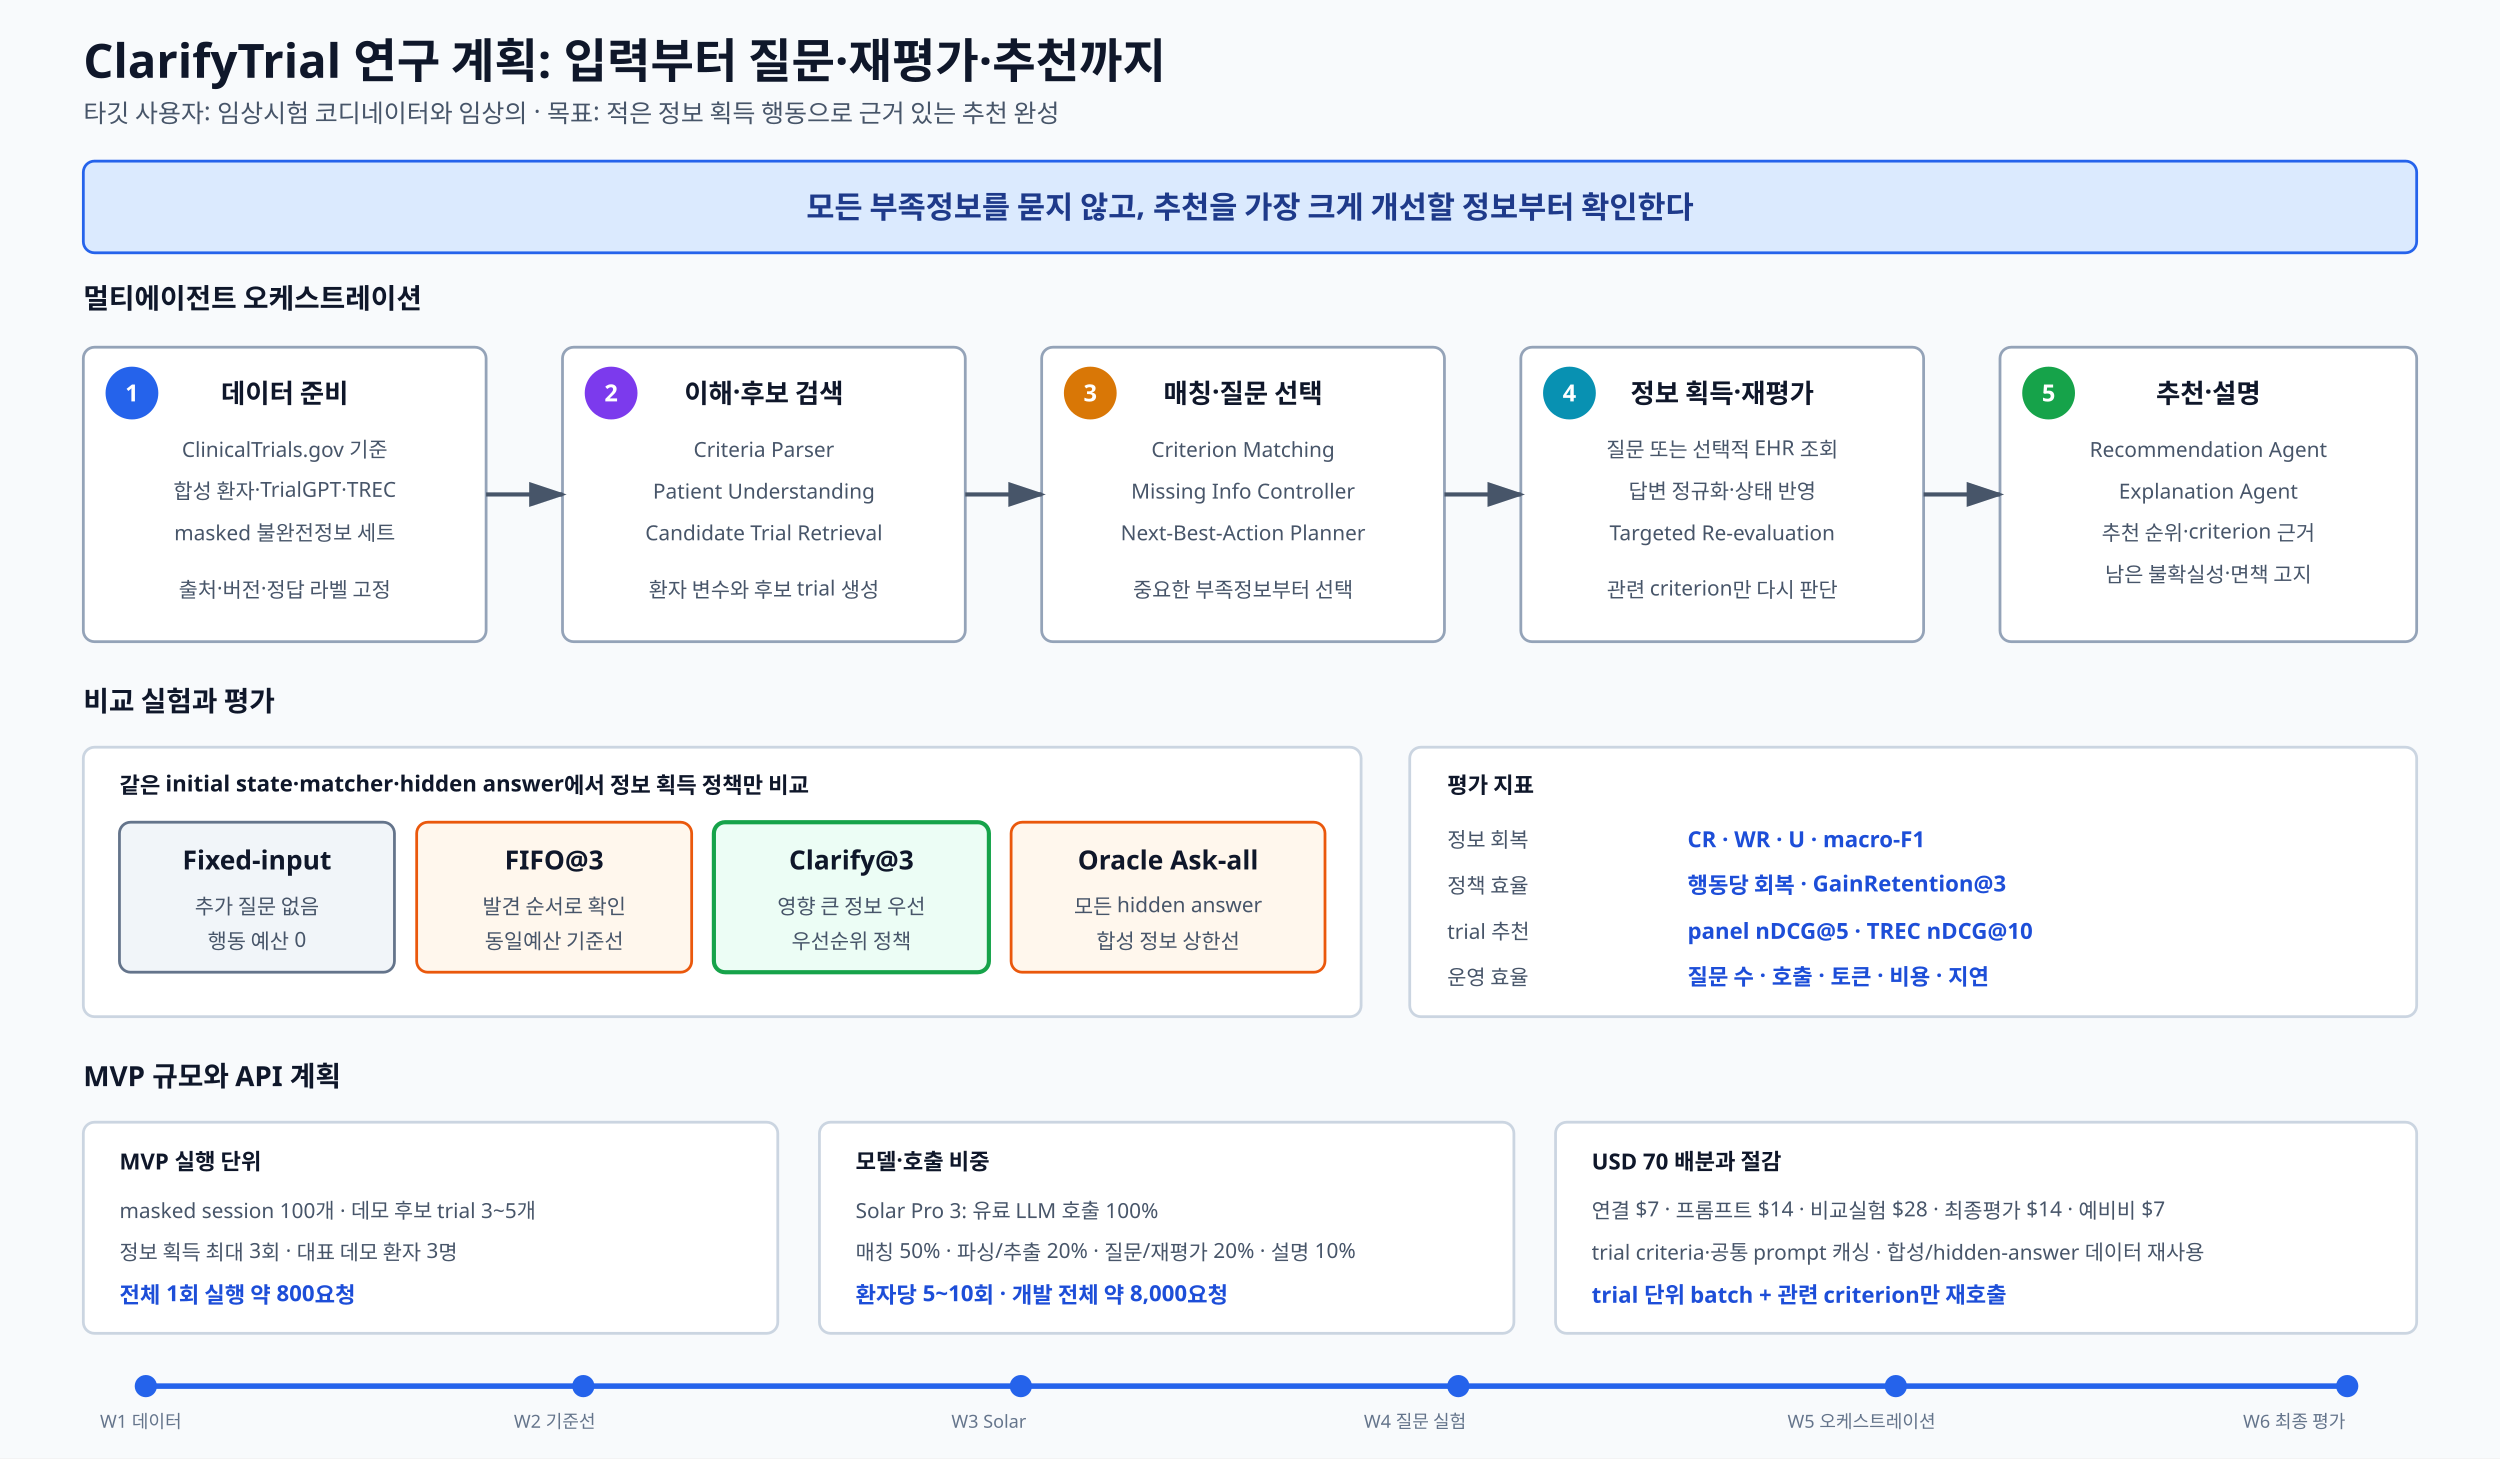
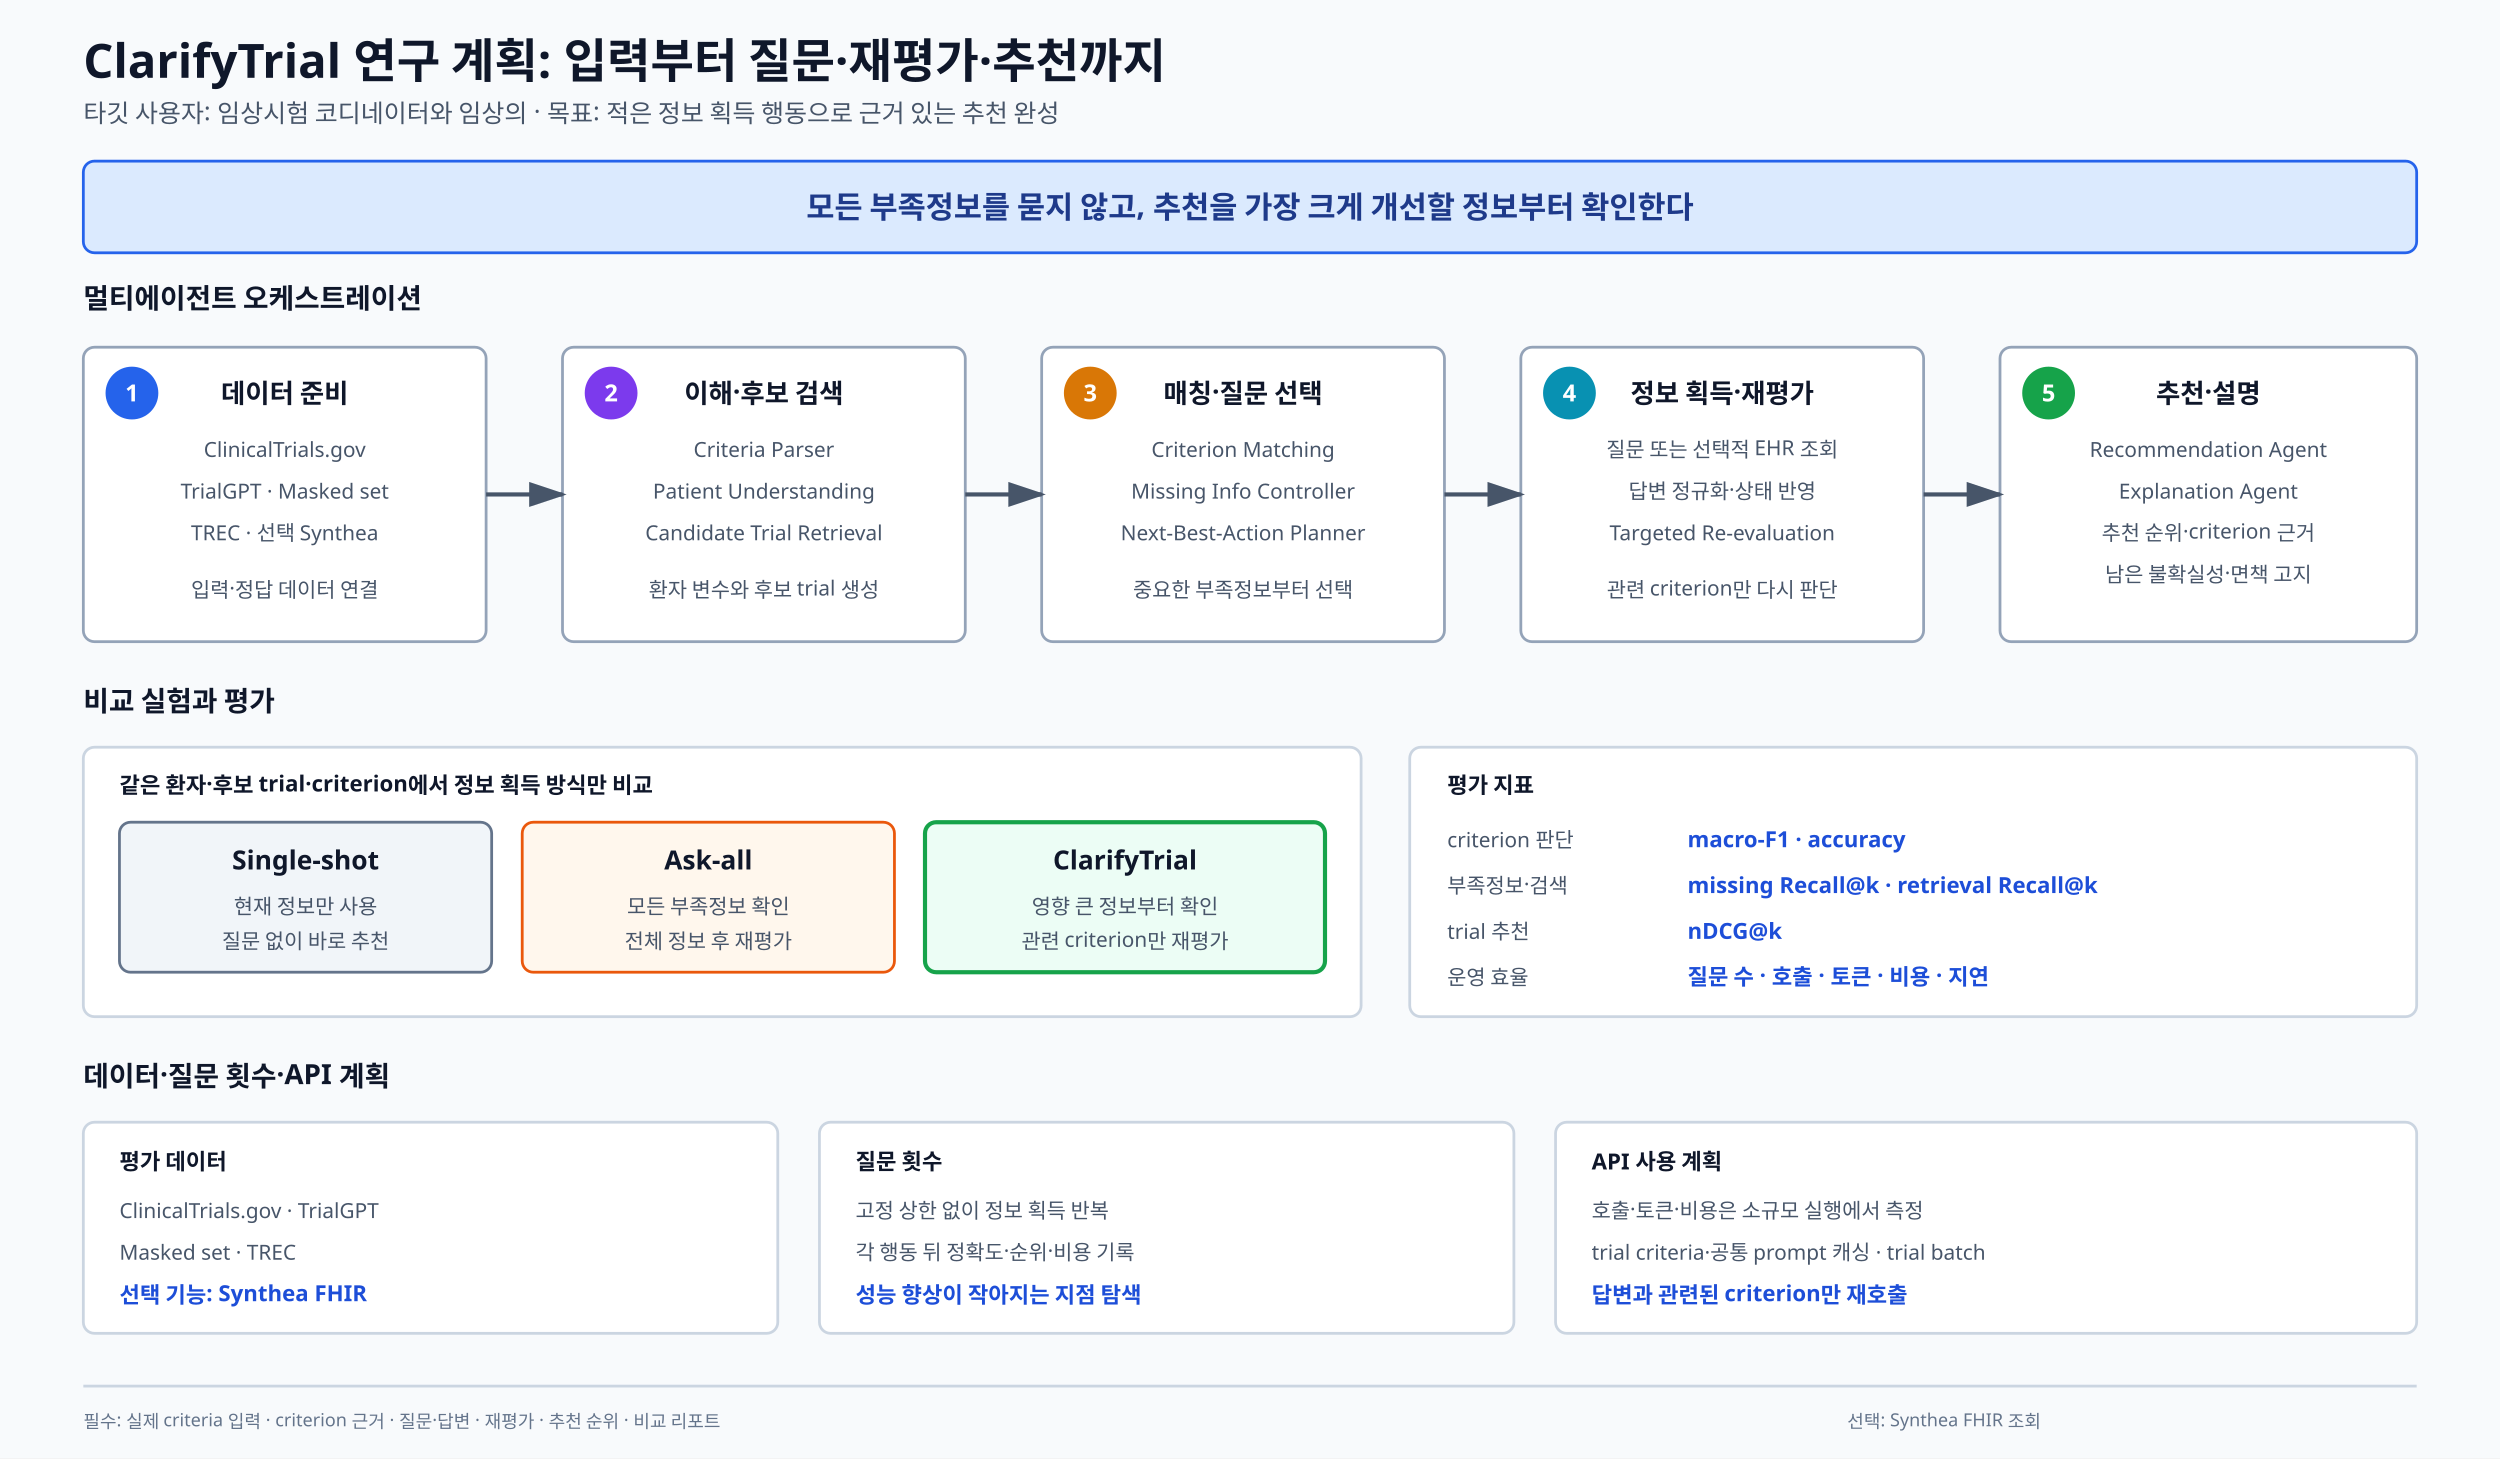
<svg xmlns="http://www.w3.org/2000/svg" width="1800" height="1050" viewBox="0 0 1800 1050" role="img" aria-labelledby="title desc">
  <defs>
    <marker id="arrow" markerWidth="10" markerHeight="10" refX="8" refY="3" orient="auto" markerUnits="strokeWidth">
      <path d="M0,0 L0,6 L9,3 z" fill="#475569" />
    </marker>
    <style>
      .bg { fill: #f8fafc; }
      .title { font: 700 34px 'Malgun Gothic', 'Apple SD Gothic Neo', sans-serif; fill: #0f172a; }
      .subtitle { font: 400 18px 'Malgun Gothic', 'Apple SD Gothic Neo', sans-serif; fill: #475569; }
      .section { font: 700 20px 'Malgun Gothic', 'Apple SD Gothic Neo', sans-serif; fill: #0f172a; }
      .goal { font: 700 22px 'Malgun Gothic', 'Apple SD Gothic Neo', sans-serif; fill: #1e3a8a; text-anchor: middle; }
      .step-no { font: 700 17px 'Malgun Gothic', 'Apple SD Gothic Neo', sans-serif; fill: #ffffff; text-anchor: middle; }
      .box-title { font: 700 19px 'Malgun Gothic', 'Apple SD Gothic Neo', sans-serif; fill: #0f172a; text-anchor: middle; }
      .box-text { font: 400 15px 'Malgun Gothic', 'Apple SD Gothic Neo', sans-serif; fill: #475569; text-anchor: middle; }
      .label { font: 700 16px 'Malgun Gothic', 'Apple SD Gothic Neo', sans-serif; fill: #0f172a; }
      .body { font: 400 15px 'Malgun Gothic', 'Apple SD Gothic Neo', sans-serif; fill: #475569; }
      .strong { font: 700 16px 'Malgun Gothic', 'Apple SD Gothic Neo', sans-serif; fill: #1d4ed8; }
      .tiny { font: 400 13px 'Malgun Gothic', 'Apple SD Gothic Neo', sans-serif; fill: #64748b; }
      .step { fill: #ffffff; stroke: #94a3b8; stroke-width: 2; rx: 8; }
      .panel { fill: #ffffff; stroke: #cbd5e1; stroke-width: 2; rx: 8; }
      .baseline-a { fill: #f1f5f9; stroke: #64748b; stroke-width: 2; rx: 8; }
      .baseline-b { fill: #fff7ed; stroke: #ea580c; stroke-width: 2; rx: 8; }
      .baseline-c { fill: #ecfdf5; stroke: #16a34a; stroke-width: 3; rx: 8; }
      .line { fill: none; stroke: #475569; stroke-width: 3; marker-end: url(#arrow); }
      .timeline { fill: none; stroke: #2563eb; stroke-width: 4; }
    </style>
  </defs>
  <rect class="bg" width="1800" height="1050" />
  <text class="title" x="60" y="56">ClarifyTrial 연구 계획: 입력부터 질문·재평가·추천까지</text>
  <text class="subtitle" x="60" y="88">타깃 사용자: 임상시험 코디네이터와 임상의 · 목표: 적은 정보 획득 행동으로 근거 있는 추천 완성</text>
  <rect x="60" y="116" width="1680" height="66" fill="#dbeafe" stroke="#2563eb" stroke-width="2" rx="8" />
  <text class="goal" x="900" y="157">모든 부족정보를 묻지 않고, 추천을 가장 크게 개선할 정보부터 확인한다</text>
  <text class="section" x="60" y="222">멀티에이전트 오케스트레이션</text>
  <rect class="step" x="60" y="250" width="290" height="212" />
  <circle cx="95" cy="283" r="19" fill="#2563eb" />
  <text class="step-no" x="95" y="289">1</text>
  <text class="box-title" x="205" y="290">데이터 준비</text>
-   <text class="box-text" x="205" y="329">ClinicalTrials.gov 기준</text>
-   <text class="box-text" x="205" y="359">합성 환자·TrialGPT·TREC</text>
-   <text class="box-text" x="205" y="389">masked 불완전정보 세트</text>
-   <text class="box-text" x="205" y="430">출처·버전·정답 라벨 고정</text>
+   <text class="box-text" x="205" y="329">ClinicalTrials.gov</text>
+   <text class="box-text" x="205" y="359">TrialGPT · Masked set</text>
+   <text class="box-text" x="205" y="389">TREC · 선택 Synthea</text>
+   <text class="box-text" x="205" y="430">입력·정답 데이터 연결</text>
  <rect class="step" x="405" y="250" width="290" height="212" />
  <circle cx="440" cy="283" r="19" fill="#7c3aed" />
  <text class="step-no" x="440" y="289">2</text>
  <text class="box-title" x="550" y="290">이해·후보 검색</text>
  <text class="box-text" x="550" y="329">Criteria Parser</text>
  <text class="box-text" x="550" y="359">Patient Understanding</text>
  <text class="box-text" x="550" y="389">Candidate Trial Retrieval</text>
  <text class="box-text" x="550" y="430">환자 변수와 후보 trial 생성</text>
  <rect class="step" x="750" y="250" width="290" height="212" />
  <circle cx="785" cy="283" r="19" fill="#d97706" />
  <text class="step-no" x="785" y="289">3</text>
  <text class="box-title" x="895" y="290">매칭·질문 선택</text>
  <text class="box-text" x="895" y="329">Criterion Matching</text>
  <text class="box-text" x="895" y="359">Missing Info Controller</text>
  <text class="box-text" x="895" y="389">Next-Best-Action Planner</text>
  <text class="box-text" x="895" y="430">중요한 부족정보부터 선택</text>
  <rect class="step" x="1095" y="250" width="290" height="212" />
  <circle cx="1130" cy="283" r="19" fill="#0891b2" />
  <text class="step-no" x="1130" y="289">4</text>
  <text class="box-title" x="1240" y="290">정보 획득·재평가</text>
  <text class="box-text" x="1240" y="329">질문 또는 선택적 EHR 조회</text>
  <text class="box-text" x="1240" y="359">답변 정규화·상태 반영</text>
  <text class="box-text" x="1240" y="389">Targeted Re-evaluation</text>
  <text class="box-text" x="1240" y="430">관련 criterion만 다시 판단</text>
  <rect class="step" x="1440" y="250" width="300" height="212" />
  <circle cx="1475" cy="283" r="19" fill="#16a34a" />
  <text class="step-no" x="1475" y="289">5</text>
  <text class="box-title" x="1590" y="290">추천·설명</text>
  <text class="box-text" x="1590" y="329">Recommendation Agent</text>
  <text class="box-text" x="1590" y="359">Explanation Agent</text>
  <text class="box-text" x="1590" y="389">추천 순위·criterion 근거</text>
  <text class="box-text" x="1590" y="419">남은 불확실성·면책 고지</text>
  <path class="line" d="M350 356 H405" />
  <path class="line" d="M695 356 H750" />
  <path class="line" d="M1040 356 H1095" />
  <path class="line" d="M1385 356 H1440" />
  <text class="section" x="60" y="512">비교 실험과 평가</text>
  <rect class="panel" x="60" y="538" width="920" height="194" />
-   <text class="label" x="86" y="571">같은 initial state·matcher·hidden answer에서 정보 획득 정책만 비교</text>
-   <rect class="baseline-a" x="86" y="592" width="198" height="108" />
-   <text class="box-title" x="185" y="626">Fixed-input</text>
-   <text class="box-text" x="185" y="658">추가 질문 없음</text>
-   <text class="box-text" x="185" y="683">행동 예산 0</text>
-   <rect class="baseline-b" x="300" y="592" width="198" height="108" />
-   <text class="box-title" x="399" y="626">FIFO@3</text>
-   <text class="box-text" x="399" y="658">발견 순서로 확인</text>
-   <text class="box-text" x="399" y="683">동일예산 기준선</text>
-   <rect class="baseline-c" x="514" y="592" width="198" height="108" />
-   <text class="box-title" x="613" y="626">Clarify@3</text>
-   <text class="box-text" x="613" y="658">영향 큰 정보 우선</text>
-   <text class="box-text" x="613" y="683">우선순위 정책</text>
-   <rect class="baseline-b" x="728" y="592" width="226" height="108" />
-   <text class="box-title" x="841" y="626">Oracle Ask-all</text>
-   <text class="box-text" x="841" y="658">모든 hidden answer</text>
-   <text class="box-text" x="841" y="683">합성 정보 상한선</text>
+   <text class="label" x="86" y="571">같은 환자·후보 trial·criterion에서 정보 획득 방식만 비교</text>
+   <rect class="baseline-a" x="86" y="592" width="268" height="108" />
+   <text class="box-title" x="220" y="626">Single-shot</text>
+   <text class="box-text" x="220" y="658">현재 정보만 사용</text>
+   <text class="box-text" x="220" y="683">질문 없이 바로 추천</text>
+   <rect class="baseline-b" x="376" y="592" width="268" height="108" />
+   <text class="box-title" x="510" y="626">Ask-all</text>
+   <text class="box-text" x="510" y="658">모든 부족정보 확인</text>
+   <text class="box-text" x="510" y="683">전체 정보 후 재평가</text>
+   <rect class="baseline-c" x="666" y="592" width="288" height="108" />
+   <text class="box-title" x="810" y="626">ClarifyTrial</text>
+   <text class="box-text" x="810" y="658">영향 큰 정보부터 확인</text>
+   <text class="box-text" x="810" y="683">관련 criterion만 재평가</text>
  <rect class="panel" x="1015" y="538" width="725" height="194" />
  <text class="label" x="1042" y="571">평가 지표</text>
-   <text class="body" x="1042" y="610">정보 회복</text>
-   <text class="strong" x="1215" y="610">CR · WR · U · macro-F1</text>
-   <text class="body" x="1042" y="643">정책 효율</text>
-   <text class="strong" x="1215" y="643">행동당 회복 · GainRetention@3</text>
+   <text class="body" x="1042" y="610">criterion 판단</text>
+   <text class="strong" x="1215" y="610">macro-F1 · accuracy</text>
+   <text class="body" x="1042" y="643">부족정보·검색</text>
+   <text class="strong" x="1215" y="643">missing Recall@k · retrieval Recall@k</text>
  <text class="body" x="1042" y="676">trial 추천</text>
-   <text class="strong" x="1215" y="676">panel nDCG@5 · TREC nDCG@10</text>
+   <text class="strong" x="1215" y="676">nDCG@k</text>
  <text class="body" x="1042" y="709">운영 효율</text>
  <text class="strong" x="1215" y="709">질문 수 · 호출 · 토큰 · 비용 · 지연</text>
-   <text class="section" x="60" y="782">MVP 규모와 API 계획</text>
+   <text class="section" x="60" y="782">데이터·질문 횟수·API 계획</text>
  <rect class="panel" x="60" y="808" width="500" height="152" />
-   <text class="label" x="86" y="842">MVP 실행 단위</text>
-   <text class="body" x="86" y="877">masked session 100개 · 데모 후보 trial 3~5개</text>
-   <text class="body" x="86" y="907">정보 획득 최대 3회 · 대표 데모 환자 3명</text>
-   <text class="strong" x="86" y="938">전체 1회 실행 약 800요청</text>
+   <text class="label" x="86" y="842">평가 데이터</text>
+   <text class="body" x="86" y="877">ClinicalTrials.gov · TrialGPT</text>
+   <text class="body" x="86" y="907">Masked set · TREC</text>
+   <text class="strong" x="86" y="938">선택 기능: Synthea FHIR</text>
  <rect class="panel" x="590" y="808" width="500" height="152" />
-   <text class="label" x="616" y="842">모델·호출 비중</text>
-   <text class="body" x="616" y="877">Solar Pro 3: 유료 LLM 호출 100%</text>
-   <text class="body" x="616" y="907">매칭 50% · 파싱/추출 20% · 질문/재평가 20% · 설명 10%</text>
-   <text class="strong" x="616" y="938">환자당 5~10회 · 개발 전체 약 8,000요청</text>
+   <text class="label" x="616" y="842">질문 횟수</text>
+   <text class="body" x="616" y="877">고정 상한 없이 정보 획득 반복</text>
+   <text class="body" x="616" y="907">각 행동 뒤 정확도·순위·비용 기록</text>
+   <text class="strong" x="616" y="938">성능 향상이 작아지는 지점 탐색</text>
  <rect class="panel" x="1120" y="808" width="620" height="152" />
-   <text class="label" x="1146" y="842">USD 70 배분과 절감</text>
-   <text class="body" x="1146" y="877">연결 $7 · 프롬프트 $14 · 비교실험 $28 · 최종평가 $14 · 예비비 $7</text>
-   <text class="body" x="1146" y="907">trial criteria·공통 prompt 캐싱 · 합성/hidden-answer 데이터 재사용</text>
-   <text class="strong" x="1146" y="938">trial 단위 batch + 관련 criterion만 재호출</text>
-   <path class="timeline" d="M105 998 H1690" />
-   <circle cx="105" cy="998" r="8" fill="#2563eb" />
-   <circle cx="420" cy="998" r="8" fill="#2563eb" />
-   <circle cx="735" cy="998" r="8" fill="#2563eb" />
-   <circle cx="1050" cy="998" r="8" fill="#2563eb" />
-   <circle cx="1365" cy="998" r="8" fill="#2563eb" />
-   <circle cx="1690" cy="998" r="8" fill="#2563eb" />
-   <text class="tiny" x="72" y="1028">W1 데이터</text>
-   <text class="tiny" x="370" y="1028">W2 기준선</text>
-   <text class="tiny" x="685" y="1028">W3 Solar</text>
-   <text class="tiny" x="982" y="1028">W4 질문 실험</text>
-   <text class="tiny" x="1287" y="1028">W5 오케스트레이션</text>
-   <text class="tiny" x="1615" y="1028">W6 최종 평가</text>
+   <text class="label" x="1146" y="842">API 사용 계획</text>
+   <text class="body" x="1146" y="877">호출·토큰·비용은 소규모 실행에서 측정</text>
+   <text class="body" x="1146" y="907">trial criteria·공통 prompt 캐싱 · trial batch</text>
+   <text class="strong" x="1146" y="938">답변과 관련된 criterion만 재호출</text>
+   <line x1="60" y1="998" x2="1740" y2="998" stroke="#cbd5e1" stroke-width="2" />
+   <text class="tiny" x="60" y="1028">필수: 실제 criteria 입력 · criterion 근거 · 질문·답변 · 재평가 · 추천 순위 · 비교 리포트</text>
+   <text class="tiny" x="1330" y="1028">선택: Synthea FHIR 조회</text>
</svg>
